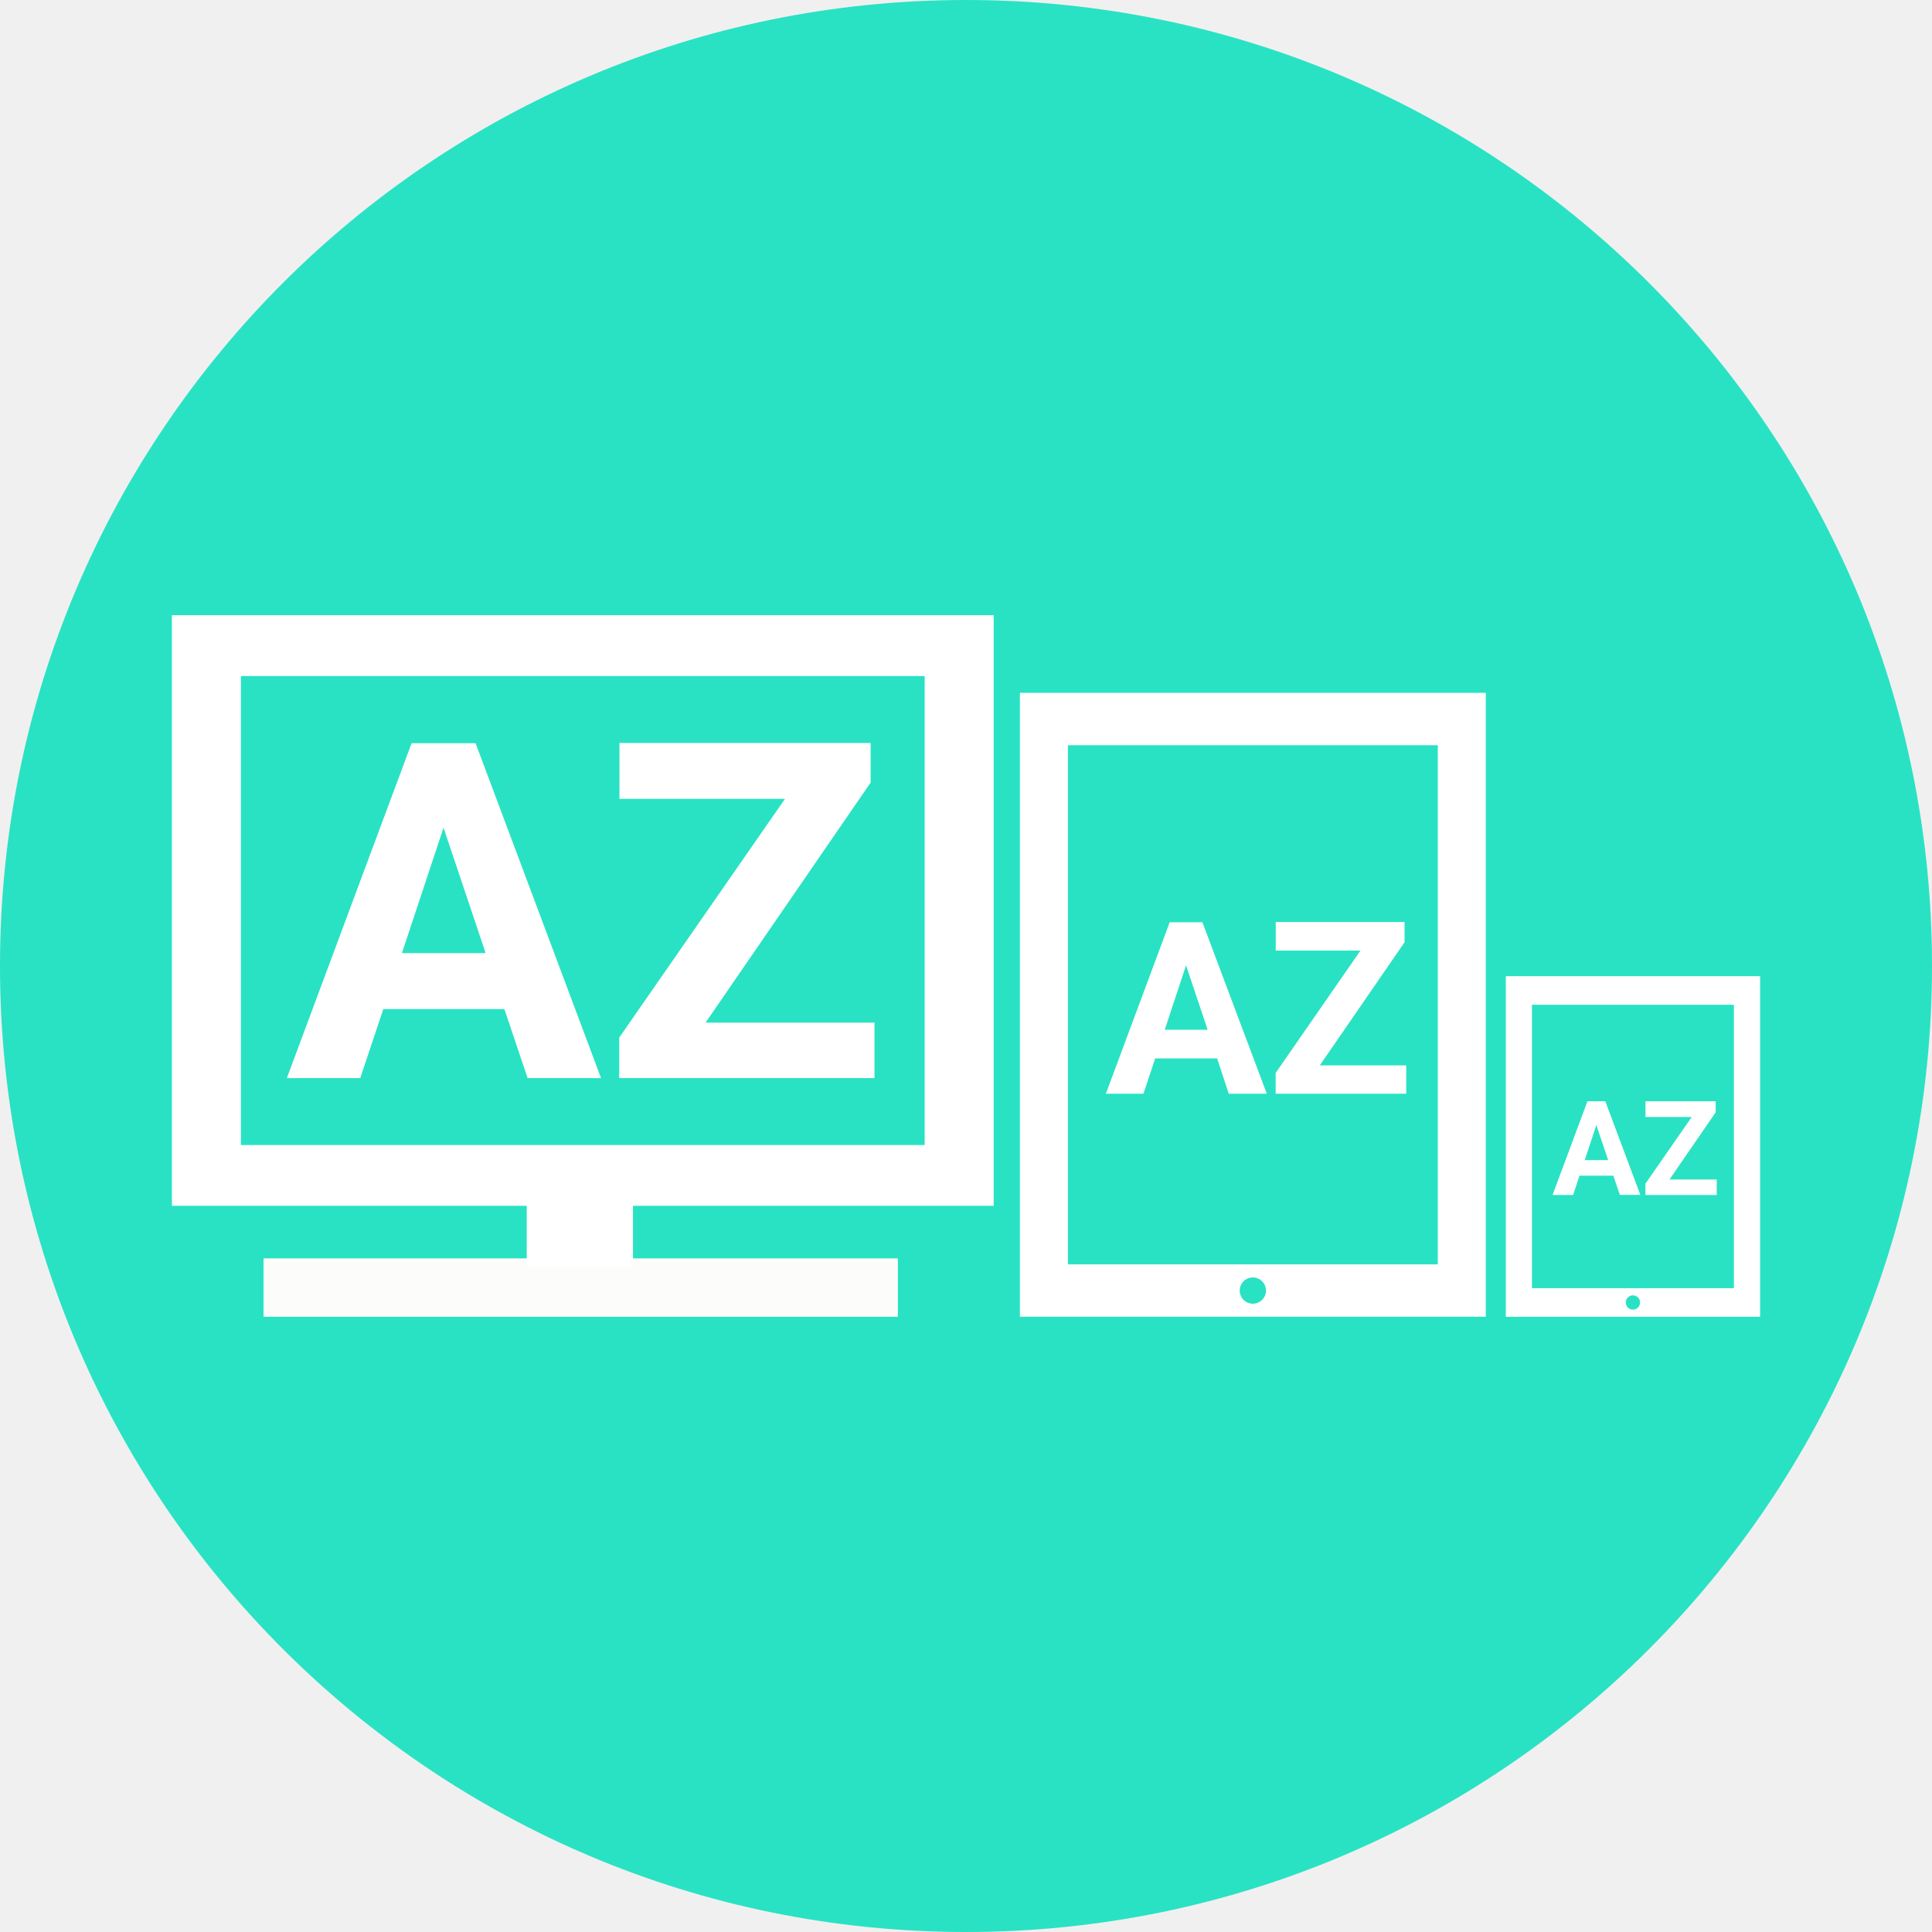
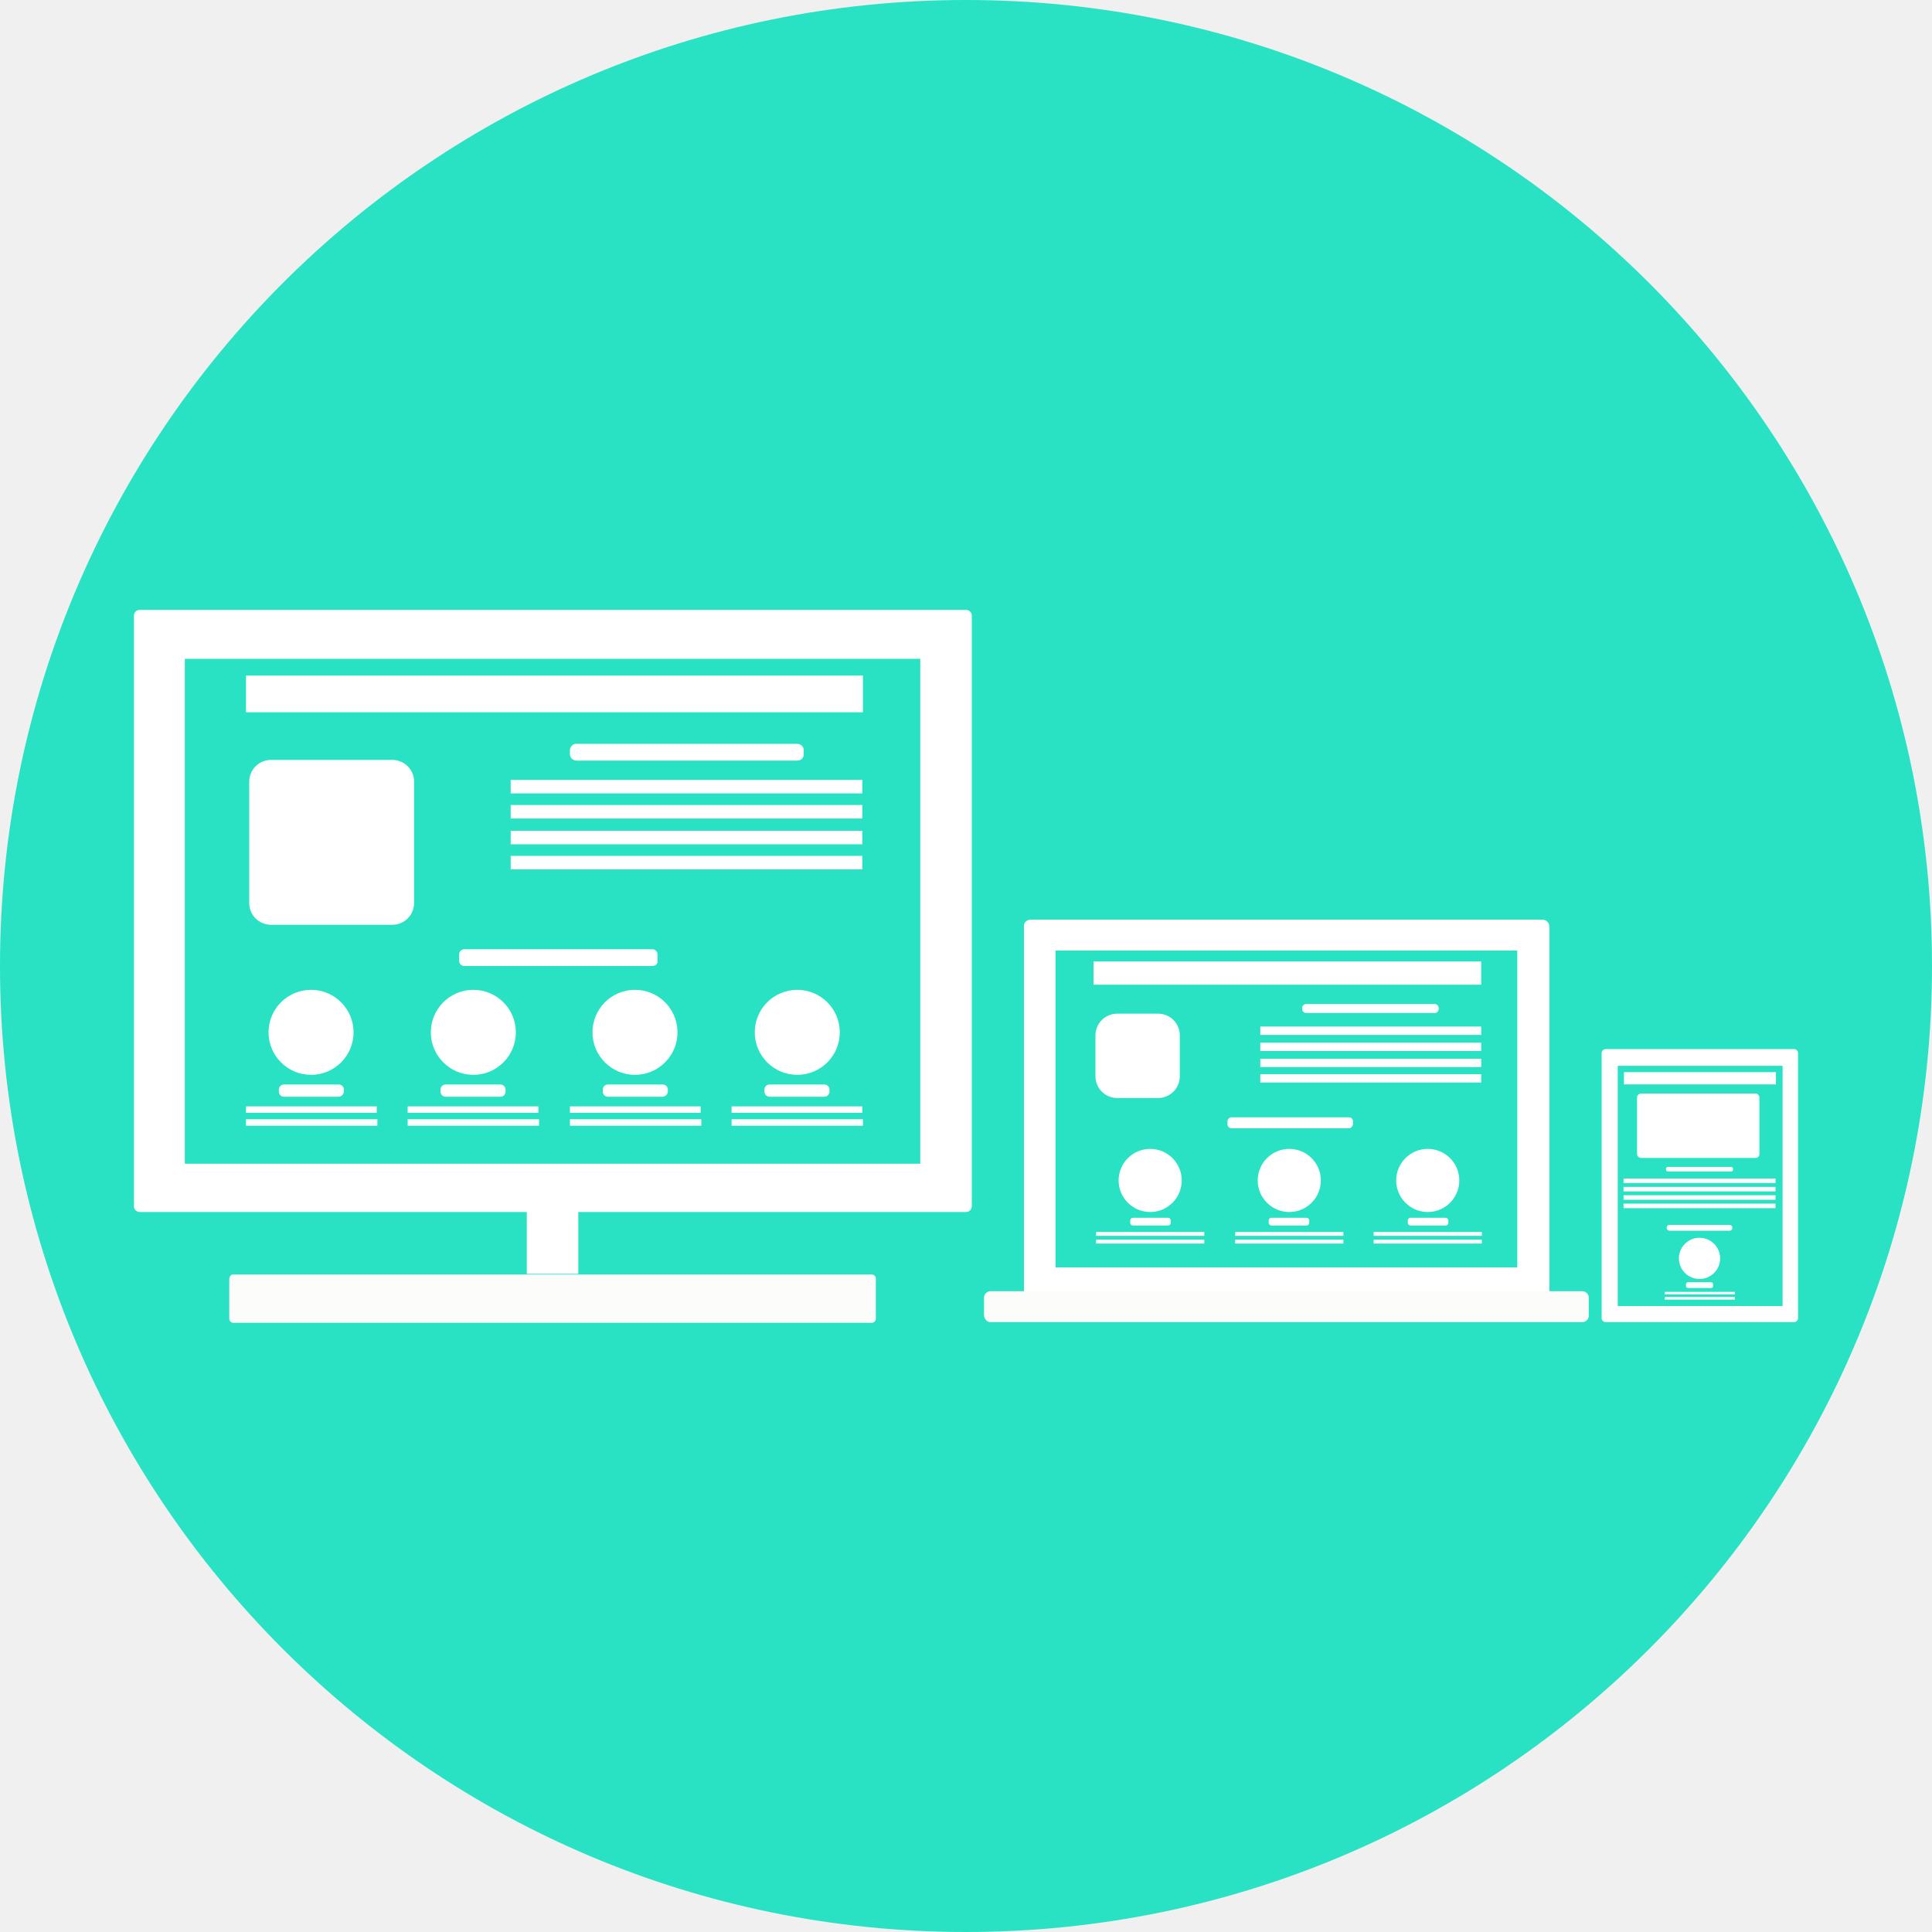
- <svg xmlns="http://www.w3.org/2000/svg" id="Слой_1" data-name="Слой 1" viewBox="0 0 300 300">
-   <defs>
-     <style>.cls-1{fill:#29e2c3;}.cls-2{fill:#fff;}.cls-3{fill:#fcfcfb;}</style>
-   </defs>
-   <circle class="cls-1" cx="150" cy="150" r="150" />
-   <rect class="cls-2" x="26.69" y="95.53" width="127.61" height="91.71" />
-   <rect class="cls-1" x="37.41" y="104.98" width="106.17" height="72.82" />
-   <path class="cls-2" d="M78.32,156.69H59.52l-3.58,10.72H44.54l19.37-52h9.94l19.48,52H81.93ZM62.41,148h13l-6.54-19.48Z" />
-   <path class="cls-2" d="M109.56,158.79h26.23v8.62H96.15v-6.29l25.74-37.07H96.19v-8.68h39v6.15Z" />
-   <rect class="cls-3" x="40.92" y="195.4" width="98.5" height="9.07" />
-   <rect class="cls-2" x="81.79" y="183.78" width="16.5" height="12.99" />
-   <rect class="cls-2" x="158.37" y="107.58" width="72.34" height="96.88" />
-   <rect class="cls-1" x="165.82" y="115.72" width="57.44" height="80.61" />
-   <path class="cls-2" d="M189,164.35h-9.62l-1.83,5.48h-5.83l9.91-26.62h5.08l10,26.62H190.8Zm-8.14-4.45h6.66l-3.35-10Z" />
-   <path class="cls-2" d="M204.94,165.43h13.42v4.4H198.08v-3.22l13.17-19H198.1v-4.44h20v3.14Z" />
-   <circle class="cls-1" cx="194.54" cy="200.4" r="2.04" />
-   <rect class="cls-2" x="233.82" y="151.58" width="39.49" height="52.89" />
-   <rect class="cls-1" x="237.88" y="156.02" width="31.36" height="44.01" />
-   <path class="cls-2" d="M250.52,182.56h-5.25l-1,3h-3.19L246.5,171h2.77l5.44,14.54h-3.18Zm-4.44-2.42h3.63l-1.83-5.44Z" />
-   <path class="cls-2" d="M259.24,183.15h7.33v2.41H255.5V183.8l7.19-10.35h-7.18V171h10.9v1.72Z" />
-   <circle class="cls-1" cx="253.56" cy="202.25" r="1.11" />
+ <svg xmlns="http://www.w3.org/2000/svg" version="1.1" x="0px" y="0px" viewBox="0 0 300 300" style="enable-background:new 0 0 300 300;" xml:space="preserve">
+   <style type="text/css">
+ 	.st0{fill:#29E2C3;}
+ 	.st1{fill:#FFFFFF;}
+ 	.st2{fill:#FCFCFB;}
+ </style>
+   <g id="Слой_4">
+ </g>
+   <g id="Слой_2">
+     <circle class="st0" cx="150" cy="150" r="150" />
+   </g>
+   <g id="Слой_1">
+     <path class="st1" d="M21.7,94.7H150c0.5,0,0.9,0.4,0.9,0.9v91.7c0,0.5-0.4,0.9-0.9,0.9H21.7c-0.5,0-0.9-0.4-0.9-0.9V95.6   C20.8,95.1,21.2,94.7,21.7,94.7z" />
+     <rect x="28.7" y="102.3" class="st0" width="114.2" height="78.4" />
+     <path class="st2" d="M36.2,197.9h99.2c0.3,0,0.6,0.3,0.6,0.6v6.3c0,0.3-0.3,0.6-0.6,0.6H36.2c-0.3,0-0.6-0.3-0.6-0.6v-6.3   C35.7,198.1,35.9,197.9,36.2,197.9z" />
+     <rect x="81.8" y="184.6" class="st1" width="8" height="13.2" />
+     <rect x="38.2" y="104.9" class="st1" width="95.8" height="5.7" />
+     <path class="st1" d="M60.9,143.6H42.1c-1.9,0-3.4-1.5-3.4-3.4v-18.8c0-1.9,1.5-3.4,3.4-3.4h18.8c1.9,0,3.4,1.5,3.4,3.4v18.8   C64.3,142.1,62.8,143.6,60.9,143.6z" />
+     <path class="st1" d="M123.8,118.1H89.5c-0.5,0-1-0.4-1-1v-0.6c0-0.5,0.4-1,1-1h34.3c0.5,0,1,0.4,1,1v0.6   C124.8,117.7,124.4,118.1,123.8,118.1z" />
+     <rect x="79.3" y="121.1" class="st1" width="54.6" height="2.1" />
+     <rect x="79.3" y="125" class="st1" width="54.6" height="2.1" />
+     <rect x="79.3" y="129" class="st1" width="54.6" height="2.1" />
+     <rect x="79.3" y="132.9" class="st1" width="54.6" height="2.1" />
+     <path class="st1" d="M101.3,150H72.1c-0.5,0-0.8-0.4-0.8-0.8v-1c0-0.5,0.4-0.8,0.8-0.8h29.2c0.5,0,0.8,0.4,0.8,0.8v1   C102.2,149.6,101.8,150,101.3,150z" />
+     <path class="st1" d="M52.6,170.3h-8.5c-0.4,0-0.8-0.3-0.8-0.8v-0.3c0-0.4,0.3-0.8,0.8-0.8h8.5c0.4,0,0.8,0.3,0.8,0.8v0.3   C53.4,169.9,53,170.3,52.6,170.3z" />
+     <rect x="38.2" y="171.8" class="st1" width="20.3" height="1" />
+     <rect x="38.2" y="173.8" class="st1" width="20.4" height="1" />
+     <rect x="63.3" y="171.8" class="st1" width="20.3" height="1" />
+     <rect x="63.3" y="173.8" class="st1" width="20.4" height="1" />
+     <rect x="88.5" y="171.8" class="st1" width="20.3" height="1" />
+     <rect x="88.5" y="173.8" class="st1" width="20.4" height="1" />
+     <rect x="113.6" y="171.8" class="st1" width="20.3" height="1" />
+     <rect x="113.6" y="173.8" class="st1" width="20.4" height="1" />
+     <circle class="st1" cx="48.3" cy="160.3" r="6.6" />
+     <circle class="st1" cx="73.5" cy="160.3" r="6.6" />
+     <circle class="st1" cx="98.6" cy="160.3" r="6.6" />
+     <circle class="st1" cx="123.8" cy="160.3" r="6.6" />
+     <path class="st1" d="M77.7,170.3h-8.5c-0.4,0-0.8-0.3-0.8-0.8v-0.3c0-0.4,0.3-0.8,0.8-0.8h8.5c0.4,0,0.8,0.3,0.8,0.8v0.3   C78.5,169.9,78.2,170.3,77.7,170.3z" />
+     <path class="st1" d="M102.9,170.3h-8.5c-0.4,0-0.8-0.3-0.8-0.8v-0.3c0-0.4,0.3-0.8,0.8-0.8h8.5c0.4,0,0.8,0.3,0.8,0.8v0.3   C103.7,169.9,103.3,170.3,102.9,170.3z" />
+     <path class="st1" d="M128,170.3h-8.5c-0.4,0-0.8-0.3-0.8-0.8v-0.3c0-0.4,0.3-0.8,0.8-0.8h8.5c0.4,0,0.8,0.3,0.8,0.8v0.3   C128.8,169.9,128.5,170.3,128,170.3z" />
+   </g>
+   <g id="Слой_5">
+     <path class="st1" d="M160.1,142.8h79.4c0.6,0,1.1,0.5,1.1,1.1v56.4c0,0.6-0.5,1.1-1.1,1.1h-79.4c-0.6,0-1.1-0.5-1.1-1.1V144   C158.9,143.3,159.4,142.8,160.1,142.8z" />
+     <rect x="163.9" y="147.6" class="st0" width="71.7" height="49.2" />
+     <rect x="169.8" y="149.3" class="st1" width="60.2" height="3.6" />
+     <path class="st1" d="M179.8,170.5h-6.3c-1.9,0-3.4-1.5-3.4-3.4v-6.3c0-1.9,1.5-3.4,3.4-3.4h6.3c1.9,0,3.4,1.5,3.4,3.4v6.3   C183.2,169,181.7,170.5,179.8,170.5z" />
+     <path class="st1" d="M222.8,157.3h-20c-0.3,0-0.6-0.3-0.6-0.6v-0.2c0-0.3,0.3-0.6,0.6-0.6h20c0.3,0,0.6,0.3,0.6,0.6v0.2   C223.4,157,223.1,157.3,222.8,157.3z" />
+     <rect x="195.7" y="159.4" class="st1" width="34.3" height="1.3" />
+     <rect x="195.7" y="161.9" class="st1" width="34.3" height="1.3" />
+     <rect x="195.7" y="164.4" class="st1" width="34.3" height="1.3" />
+     <rect x="195.7" y="166.8" class="st1" width="34.3" height="1.3" />
+     <path class="st1" d="M209.5,175.2h-18.3c-0.3,0-0.6-0.3-0.6-0.6v-0.5c0-0.3,0.3-0.6,0.6-0.6h18.3c0.3,0,0.6,0.3,0.6,0.6v0.5   C210,174.9,209.8,175.2,209.5,175.2z" />
+     <path class="st1" d="M181.4,190.3h-5.5c-0.2,0-0.4-0.2-0.4-0.4v-0.4c0-0.2,0.2-0.4,0.4-0.4h5.5c0.2,0,0.4,0.2,0.4,0.4v0.4   C181.8,190.1,181.6,190.3,181.4,190.3z" />
+     <rect x="170.2" y="191.3" class="st1" width="16.8" height="0.6" />
+     <rect x="170.2" y="192.5" class="st1" width="16.8" height="0.6" />
+     <circle class="st1" cx="178.6" cy="183.3" r="4.9" />
+     <path class="st2" d="M153.8,205.3h91.9c0.5,0,1-0.4,1-1v-2.8c0-0.5-0.4-1-1-1h-91.9c-0.5,0-1,0.4-1,1v2.8   C152.9,204.9,153.3,205.3,153.8,205.3z" />
+     <path class="st1" d="M202.9,190.3h-5.5c-0.2,0-0.4-0.2-0.4-0.4v-0.4c0-0.2,0.2-0.4,0.4-0.4h5.5c0.2,0,0.4,0.2,0.4,0.4v0.4   C203.3,190.1,203.1,190.3,202.9,190.3z" />
+     <rect x="191.8" y="191.3" class="st1" width="16.8" height="0.6" />
+     <rect x="191.8" y="192.5" class="st1" width="16.8" height="0.6" />
+     <circle class="st1" cx="200.2" cy="183.3" r="4.9" />
+     <path class="st1" d="M224.5,190.3H219c-0.2,0-0.4-0.2-0.4-0.4v-0.4c0-0.2,0.2-0.4,0.4-0.4h5.5c0.2,0,0.4,0.2,0.4,0.4v0.4   C224.9,190.1,224.7,190.3,224.5,190.3z" />
+     <rect x="213.3" y="191.3" class="st1" width="16.8" height="0.6" />
+     <rect x="213.3" y="192.5" class="st1" width="16.8" height="0.6" />
+     <circle class="st1" cx="221.7" cy="183.3" r="4.9" />
+   </g>
+   <g id="Слой_6">
+     <path class="st1" d="M248.7,204.7v-41.2c0-0.3,0.3-0.6,0.6-0.6h29.3c0.3,0,0.6,0.3,0.6,0.6v41.2c0,0.3-0.3,0.6-0.6,0.6h-29.3   C249,205.3,248.7,205,248.7,204.7z" />
+     <rect x="251.2" y="165.5" class="st0" width="25.6" height="37.3" />
+     <rect x="252.1" y="166.6" transform="matrix(-1 4.330498e-07 -4.330498e-07 -1 527.8667 334.9825)" class="st1" width="23.6" height="1.9" />
+     <path class="st1" d="M268.8,181.9h-9.8c-0.2,0-0.3-0.1-0.3-0.3v-0.1c0-0.2,0.1-0.3,0.3-0.3h9.8c0.2,0,0.3,0.1,0.3,0.3v0.1   C269.1,181.8,269,181.9,268.8,181.9z" />
+     <rect x="252.1" y="183" class="st1" width="23.6" height="0.7" />
+     <rect x="252.1" y="184.3" class="st1" width="23.6" height="0.7" />
+     <rect x="252.1" y="185.6" class="st1" width="23.6" height="0.7" />
+     <rect x="252.1" y="186.9" class="st1" width="23.6" height="0.7" />
+     <path class="st1" d="M268.6,191.1h-9.4c-0.2,0-0.4-0.2-0.4-0.4v-0.1c0-0.2,0.2-0.4,0.4-0.4h9.4c0.2,0,0.4,0.2,0.4,0.4v0.1   C269,190.9,268.8,191.1,268.6,191.1z" />
+     <path class="st1" d="M265.7,200h-3.6c-0.1,0-0.3-0.1-0.3-0.3v-0.3c0-0.1,0.1-0.3,0.3-0.3h3.6c0.1,0,0.3,0.1,0.3,0.3v0.3   C266,199.9,265.9,200,265.7,200z" />
+     <rect x="258.5" y="200.6" class="st1" width="10.9" height="0.4" />
+     <rect x="258.5" y="201.4" class="st1" width="10.9" height="0.4" />
+     <circle class="st1" cx="263.9" cy="195.4" r="3.2" />
+     <path class="st1" d="M272.6,179.8h-17.8c-0.3,0-0.6-0.3-0.6-0.6v-8.8c0-0.3,0.3-0.6,0.6-0.6h17.8c0.3,0,0.6,0.3,0.6,0.6v8.8   C273.2,179.5,273,179.8,272.6,179.8z" />
+   </g>
</svg>
